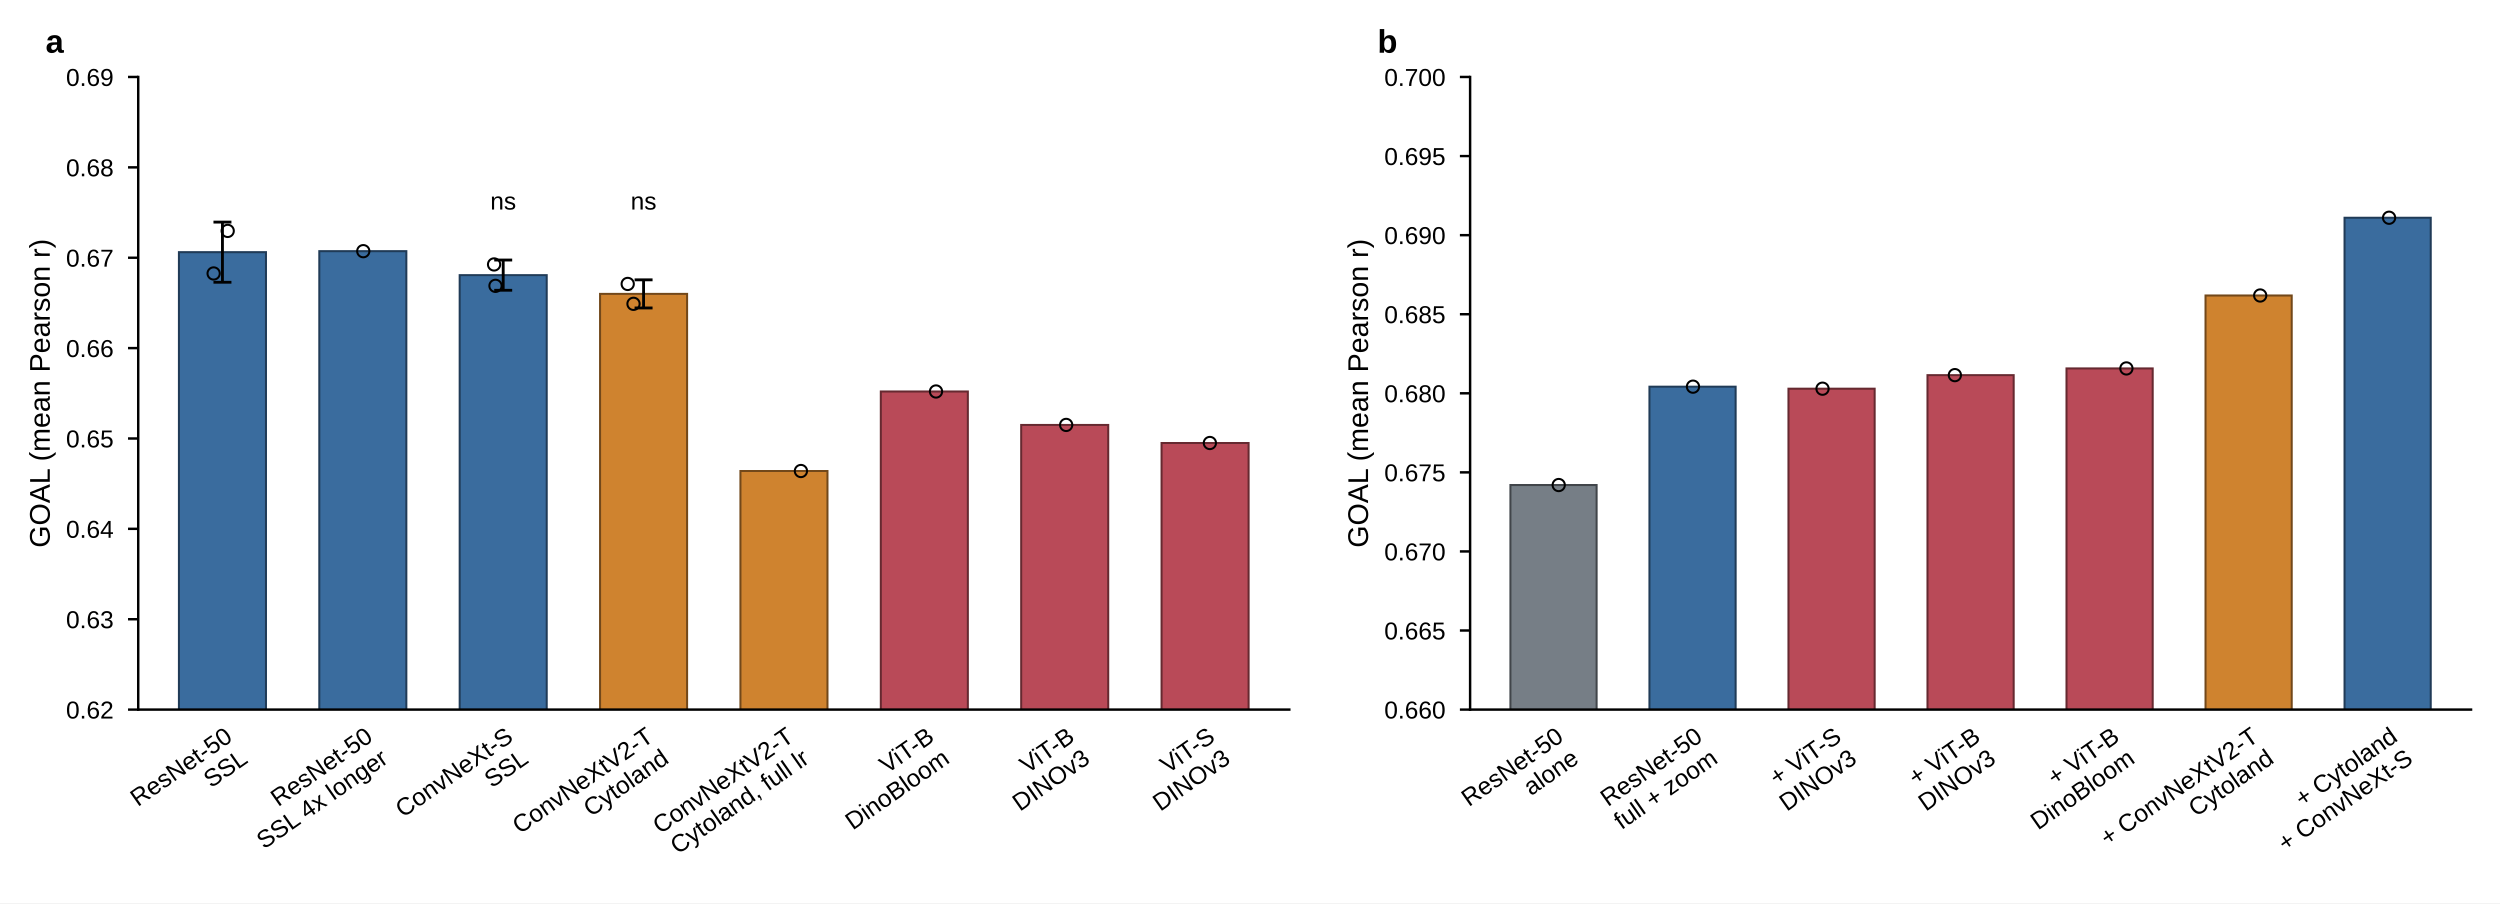
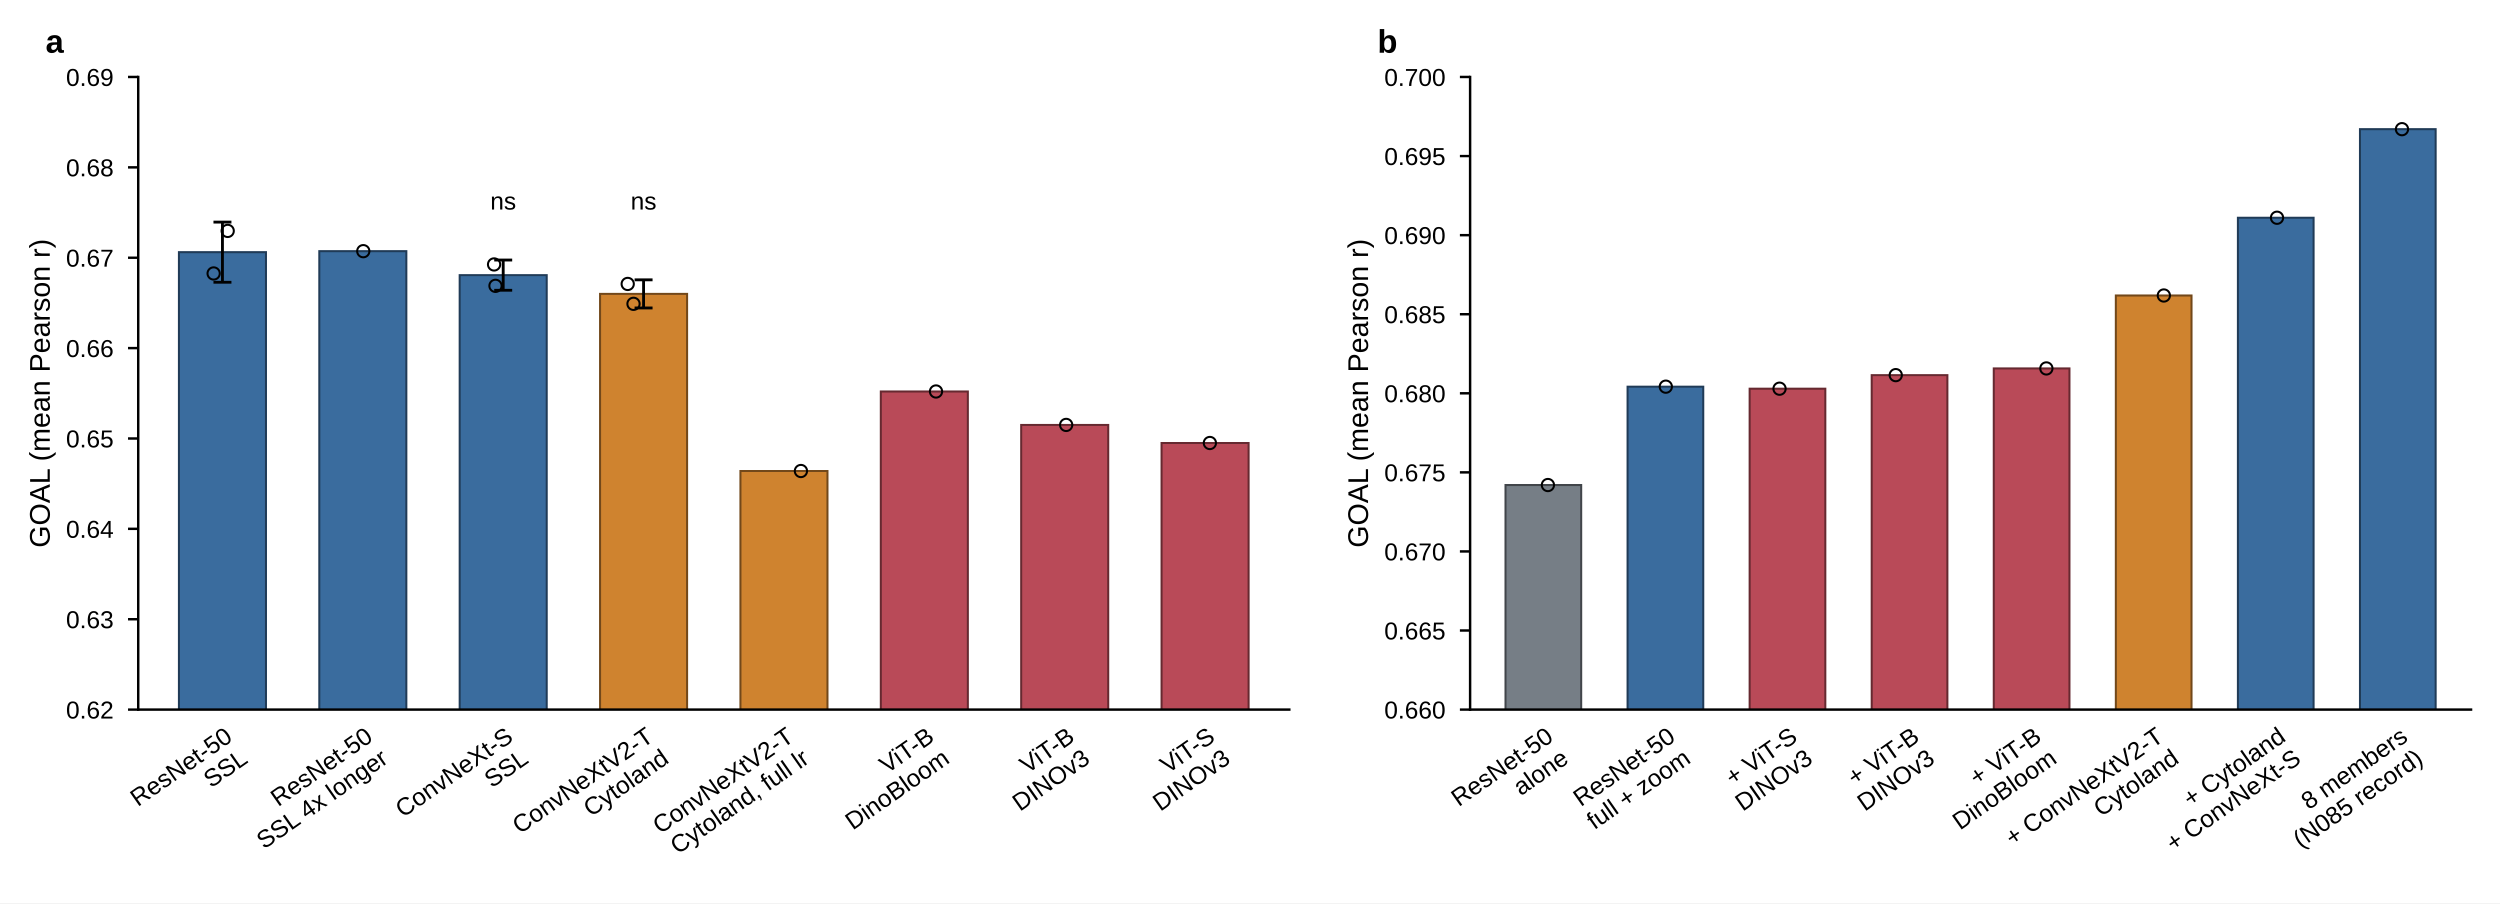
<svg xmlns="http://www.w3.org/2000/svg" xmlns:xlink="http://www.w3.org/1999/xlink" width="612pt" height="221.102pt" viewBox="0 0 612 221.102" version="1.1">
  <defs>
    <style type="text/css">*{stroke-linejoin: round; stroke-linecap: butt}</style>
  </defs>
  <g id="figure_1">
    <g id="patch_1">
      <path d="M 0 221.102  L 612 221.102  L 612 0  L 0 0  z " style="fill: #ffffff" />
    </g>
    <g id="axes_1">
      <g id="patch_2">
        <path d="M 33.837 173.709  L 315.622 173.709  L 315.622 18.846  L 33.837 18.846  z " style="fill: #ffffff" />
      </g>
      <g id="patch_3">
        <path d="M 43.802 1545.352  L 65.108 1545.352  L 65.108 61.735  L 43.802 61.735  z " clip-path="url(#p85050b8196)" style="fill: #3a6c9e; stroke: #203b57; stroke-width: 0.5; stroke-linejoin: miter" />
      </g>
      <g id="patch_4">
        <path d="M 78.166 1545.352  L 99.472 1545.352  L 99.472 61.488  L 78.166 61.488  z " clip-path="url(#p85050b8196)" style="fill: #3a6c9e; stroke: #203b57; stroke-width: 0.5; stroke-linejoin: miter" />
      </g>
      <g id="patch_5">
        <path d="M 112.53 1545.352  L 133.836 1545.352  L 133.836 67.354  L 112.53 67.354  z " clip-path="url(#p85050b8196)" style="fill: #3a6c9e; stroke: #203b57; stroke-width: 0.5; stroke-linejoin: miter" />
      </g>
      <g id="patch_6">
        <path d="M 146.895 1545.352  L 168.2 1545.352  L 168.2 71.942  L 146.895 71.942  z " clip-path="url(#p85050b8196)" style="fill: #cf832f; stroke: #72481a; stroke-width: 0.5; stroke-linejoin: miter" />
      </g>
      <g id="patch_7">
        <path d="M 181.259 1545.352  L 202.564 1545.352  L 202.564 115.304  L 181.259 115.304  z " clip-path="url(#p85050b8196)" style="fill: #cf832f; stroke: #72481a; stroke-width: 0.5; stroke-linejoin: miter" />
      </g>
      <g id="patch_8">
        <path d="M 215.623 1545.352  L 236.929 1545.352  L 236.929 95.835  L 215.623 95.835  z " clip-path="url(#p85050b8196)" style="fill: #b94a58; stroke: #662930; stroke-width: 0.5; stroke-linejoin: miter" />
      </g>
      <g id="patch_9">
        <path d="M 249.987 1545.352  L 271.293 1545.352  L 271.293 104.021  L 249.987 104.021  z " clip-path="url(#p85050b8196)" style="fill: #b94a58; stroke: #662930; stroke-width: 0.5; stroke-linejoin: miter" />
      </g>
      <g id="patch_10">
        <path d="M 284.351 1545.352  L 305.657 1545.352  L 305.657 108.446  L 284.351 108.446  z " clip-path="url(#p85050b8196)" style="fill: #b94a58; stroke: #662930; stroke-width: 0.5; stroke-linejoin: miter" />
      </g>
      <g id="matplotlib.axis_1">
        <g id="xtick_1">
          <g id="line2d_1" />
          <g id="text_1">
            <text style="font-size: 6px; font-family: 'Arial', 'DejaVu Sans', sans-serif" transform="translate(33.72753 197.6044) rotate(-35)">ResNet-50</text>
            <text style="font-size: 6px; font-family: 'Arial', 'DejaVu Sans', sans-serif" transform="translate(51.67417 193.0101) rotate(-35)">SSL</text>
          </g>
        </g>
        <g id="xtick_2">
          <g id="line2d_2" />
          <g id="text_2">
            <text style="font-size: 6px; font-family: 'Arial', 'DejaVu Sans', sans-serif" transform="translate(68.09166 197.6044) rotate(-35)">ResNet-50</text>
            <text style="font-size: 6px; font-family: 'Arial', 'DejaVu Sans', sans-serif" transform="translate(64.63769 207.9949) rotate(-35)">SSL 4x longer</text>
          </g>
        </g>
        <g id="xtick_3">
          <g id="line2d_3" />
          <g id="text_3">
            <text style="font-size: 6px; font-family: 'Arial', 'DejaVu Sans', sans-serif" transform="translate(98.63213 200.2818) rotate(-35)">ConvNeXt-S</text>
            <text style="font-size: 6px; font-family: 'Arial', 'DejaVu Sans', sans-serif" transform="translate(120.4024 193.0101) rotate(-35)">SSL</text>
          </g>
        </g>
        <g id="xtick_4">
          <g id="line2d_4" />
          <g id="text_4">
            <text style="font-size: 6px; font-family: 'Arial', 'DejaVu Sans', sans-serif" transform="translate(127.2612 204.2975) rotate(-35)">ConvNeXtV2-T</text>
            <text style="font-size: 6px; font-family: 'Arial', 'DejaVu Sans', sans-serif" transform="translate(144.6595 200.0871) rotate(-35)">Cytoland</text>
          </g>
        </g>
        <g id="xtick_5">
          <g id="line2d_5" />
          <g id="text_5">
            <text style="font-size: 6px; font-family: 'Arial', 'DejaVu Sans', sans-serif" transform="translate(161.6253 204.2975) rotate(-35)">ConvNeXtV2-T</text>
            <text style="font-size: 6px; font-family: 'Arial', 'DejaVu Sans', sans-serif" transform="translate(165.9162 209.265) rotate(-35)">Cytoland, full lr</text>
          </g>
        </g>
        <g id="xtick_6">
          <g id="line2d_6" />
          <g id="text_6">
            <text style="font-size: 6px; font-family: 'Arial', 'DejaVu Sans', sans-serif" transform="translate(217.112 189.5073) rotate(-35)">ViT-B</text>
            <text style="font-size: 6px; font-family: 'Arial', 'DejaVu Sans', sans-serif" transform="translate(208.7462 203.3371) rotate(-35)">DinoBloom</text>
          </g>
        </g>
        <g id="xtick_7">
          <g id="line2d_7" />
          <g id="text_7">
            <text style="font-size: 6px; font-family: 'Arial', 'DejaVu Sans', sans-serif" transform="translate(251.4761 189.5073) rotate(-35)">ViT-B</text>
            <text style="font-size: 6px; font-family: 'Arial', 'DejaVu Sans', sans-serif" transform="translate(249.6729 198.7461) rotate(-35)">DINOv3</text>
          </g>
        </g>
        <g id="xtick_8">
          <g id="line2d_8" />
          <g id="text_8">
            <text style="font-size: 6px; font-family: 'Arial', 'DejaVu Sans', sans-serif" transform="translate(285.8403 189.5073) rotate(-35)">ViT-S</text>
            <text style="font-size: 6px; font-family: 'Arial', 'DejaVu Sans', sans-serif" transform="translate(284.0371 198.7461) rotate(-35)">DINOv3</text>
          </g>
        </g>
      </g>
      <g id="matplotlib.axis_2">
        <g id="ytick_1">
          <g id="line2d_9">
            <defs>
              <path id="m8846a305c6" d="M 0 0  L -2.5 0  " style="stroke: #000000; stroke-width: 0.6" />
            </defs>
            <g>
              <use xlink:href="#m8846a305c6" x="33.837" y="173.709" style="stroke: #000000; stroke-width: 0.6" />
            </g>
          </g>
          <g id="text_9">
            <text style="font-size: 6px; font-family: 'Arial', 'DejaVu Sans', sans-serif; text-anchor: end" x="27.837" y="175.893" transform="rotate(-0 27.83661 175.8934)">0.62</text>
          </g>
        </g>
        <g id="ytick_2">
          <g id="line2d_10">
            <g>
              <use xlink:href="#m8846a305c6" x="33.837" y="151.586" style="stroke: #000000; stroke-width: 0.6" />
            </g>
          </g>
          <g id="text_10">
            <text style="font-size: 6px; font-family: 'Arial', 'DejaVu Sans', sans-serif; text-anchor: end" x="27.837" y="153.77" transform="rotate(-0 27.83661 153.7701)">0.63</text>
          </g>
        </g>
        <g id="ytick_3">
          <g id="line2d_11">
            <g>
              <use xlink:href="#m8846a305c6" x="33.837" y="129.463" style="stroke: #000000; stroke-width: 0.6" />
            </g>
          </g>
          <g id="text_11">
            <text style="font-size: 6px; font-family: 'Arial', 'DejaVu Sans', sans-serif; text-anchor: end" x="27.837" y="131.647" transform="rotate(-0 27.83661 131.6468)">0.64</text>
          </g>
        </g>
        <g id="ytick_4">
          <g id="line2d_12">
            <g>
              <use xlink:href="#m8846a305c6" x="33.837" y="107.339" style="stroke: #000000; stroke-width: 0.6" />
            </g>
          </g>
          <g id="text_12">
            <text style="font-size: 6px; font-family: 'Arial', 'DejaVu Sans', sans-serif; text-anchor: end" x="27.837" y="109.524" transform="rotate(-0 27.83661 109.5236)">0.65</text>
          </g>
        </g>
        <g id="ytick_5">
          <g id="line2d_13">
            <g>
              <use xlink:href="#m8846a305c6" x="33.837" y="85.216" style="stroke: #000000; stroke-width: 0.6" />
            </g>
          </g>
          <g id="text_13">
            <text style="font-size: 6px; font-family: 'Arial', 'DejaVu Sans', sans-serif; text-anchor: end" x="27.837" y="87.4" transform="rotate(-0 27.83661 87.4003)">0.66</text>
          </g>
        </g>
        <g id="ytick_6">
          <g id="line2d_14">
            <g>
              <use xlink:href="#m8846a305c6" x="33.837" y="63.093" style="stroke: #000000; stroke-width: 0.6" />
            </g>
          </g>
          <g id="text_14">
            <text style="font-size: 6px; font-family: 'Arial', 'DejaVu Sans', sans-serif; text-anchor: end" x="27.837" y="65.277" transform="rotate(-0 27.83661 65.27702)">0.67</text>
          </g>
        </g>
        <g id="ytick_7">
          <g id="line2d_15">
            <g>
              <use xlink:href="#m8846a305c6" x="33.837" y="40.97" style="stroke: #000000; stroke-width: 0.6" />
            </g>
          </g>
          <g id="text_15">
            <text style="font-size: 6px; font-family: 'Arial', 'DejaVu Sans', sans-serif; text-anchor: end" x="27.837" y="43.154" transform="rotate(-0 27.83661 43.15375)">0.68</text>
          </g>
        </g>
        <g id="ytick_8">
          <g id="line2d_16">
            <g>
              <use xlink:href="#m8846a305c6" x="33.837" y="18.846" style="stroke: #000000; stroke-width: 0.6" />
            </g>
          </g>
          <g id="text_16">
            <text style="font-size: 6px; font-family: 'Arial', 'DejaVu Sans', sans-serif; text-anchor: end" x="27.837" y="21.03" transform="rotate(-0 27.83661 21.03048)">0.69</text>
          </g>
        </g>
        <g id="text_17">
          <text style="font-size: 7px; font-family: 'Arial', 'DejaVu Sans', sans-serif; text-anchor: middle" x="12.187" y="96.278" transform="rotate(-90 12.18677 96.27785)">GOAL (mean Pearson r)</text>
        </g>
      </g>
      <g id="patch_11">
        <path d="M 33.837 173.709  L 33.837 18.846  " style="fill: none; stroke: #000000; stroke-width: 0.6; stroke-linejoin: miter; stroke-linecap: square" />
      </g>
      <g id="patch_12">
        <path d="M 33.837 173.709  L 315.622 173.709  " style="fill: none; stroke: #000000; stroke-width: 0.6; stroke-linejoin: miter; stroke-linecap: square" />
      </g>
      <g id="LineCollection_1">
        <path d="M 54.455 69.1  L 54.455 54.37  " clip-path="url(#p85050b8196)" style="fill: none; stroke: #000000; stroke-width: 0.7" />
      </g>
      <g id="line2d_17">
        <defs>
          <path id="m4a76fa1760" d="M 2.2 0  L -2.2 -0  " style="stroke: #000000; stroke-width: 0.7" />
        </defs>
        <g clip-path="url(#p85050b8196)">
          <use xlink:href="#m4a76fa1760" x="54.455" y="69.1" style="fill: #3a6c9e; stroke: #000000; stroke-width: 0.7" />
        </g>
      </g>
      <g id="line2d_18">
        <g clip-path="url(#p85050b8196)">
          <use xlink:href="#m4a76fa1760" x="54.455" y="54.37" style="fill: #3a6c9e; stroke: #000000; stroke-width: 0.7" />
        </g>
      </g>
      <g id="LineCollection_2">
        <path d="M 123.183 71.058  L 123.183 63.65  " clip-path="url(#p85050b8196)" style="fill: none; stroke: #000000; stroke-width: 0.7" />
      </g>
      <g id="line2d_19">
        <g clip-path="url(#p85050b8196)">
          <use xlink:href="#m4a76fa1760" x="123.183" y="71.058" style="fill: #3a6c9e; stroke: #000000; stroke-width: 0.7" />
        </g>
      </g>
      <g id="line2d_20">
        <g clip-path="url(#p85050b8196)">
          <use xlink:href="#m4a76fa1760" x="123.183" y="63.65" style="fill: #3a6c9e; stroke: #000000; stroke-width: 0.7" />
        </g>
      </g>
      <g id="LineCollection_3">
        <path d="M 157.547 75.384  L 157.547 68.501  " clip-path="url(#p85050b8196)" style="fill: none; stroke: #000000; stroke-width: 0.7" />
      </g>
      <g id="line2d_21">
        <g clip-path="url(#p85050b8196)">
          <use xlink:href="#m4a76fa1760" x="157.547" y="75.384" style="fill: #3a6c9e; stroke: #000000; stroke-width: 0.7" />
        </g>
      </g>
      <g id="line2d_22">
        <g clip-path="url(#p85050b8196)">
          <use xlink:href="#m4a76fa1760" x="157.547" y="68.501" style="fill: #3a6c9e; stroke: #000000; stroke-width: 0.7" />
        </g>
      </g>
      <g id="sig">
        <text style="font-size: 6px; font-family: 'Arial', 'DejaVu Sans', sans-serif; text-anchor: middle" x="123.183" y="51.3" transform="rotate(-0 123.1833 51.29967)">ns</text>
      </g>
      <g id="sig">
        <text style="font-size: 6px; font-family: 'Arial', 'DejaVu Sans', sans-serif; text-anchor: middle" x="157.547" y="51.3" transform="rotate(-0 157.5475 51.29967)">ns</text>
      </g>
      <g id="panel-label">
        <text style="font-weight: 700; font-size: 8px; font-family: 'Arial', 'DejaVu Sans', sans-serif; text-anchor: start" x="11.159" y="12.911" transform="rotate(-0 11.15945 12.91083)">a</text>
      </g>
      <g id="PathCollection_1">
        <defs>
          <path id="C0_0_9cf7e523ba" d="M 0 1.5  C 0.398 1.5 0.779 1.342 1.061 1.061  C 1.342 0.779 1.5 0.398 1.5 -0  C 1.5 -0.398 1.342 -0.779 1.061 -1.061  C 0.779 -1.342 0.398 -1.5 0 -1.5  C -0.398 -1.5 -0.779 -1.342 -1.061 -1.061  C -1.342 -0.779 -1.5 -0.398 -1.5 0  C -1.5 0.398 -1.342 0.779 -1.061 1.061  C -0.779 1.342 -0.398 1.5 0 1.5  z " />
        </defs>
        <g clip-path="url(#p85050b8196)">
          <use xlink:href="#C0_0_9cf7e523ba" x="55.739" y="56.527" style="fill: none; stroke: #000000; stroke-width: 0.5" />
        </g>
        <g clip-path="url(#p85050b8196)">
          <use xlink:href="#C0_0_9cf7e523ba" x="52.297" y="66.943" style="fill: none; stroke: #000000; stroke-width: 0.5" />
        </g>
      </g>
      <g id="PathCollection_2">
        <path d="M 88.93 62.988  C 89.328 62.988 89.709 62.829 89.991 62.548  C 90.272 62.267 90.43 61.885 90.43 61.488  C 90.43 61.09 90.272 60.708 89.991 60.427  C 89.709 60.146 89.328 59.988 88.93 59.988  C 88.532 59.988 88.151 60.146 87.869 60.427  C 87.588 60.708 87.43 61.09 87.43 61.488  C 87.43 61.885 87.588 62.267 87.869 62.548  C 88.151 62.829 88.532 62.988 88.93 62.988  L 88.93 62.988  z " clip-path="url(#p85050b8196)" style="fill: none; stroke: #000000; stroke-width: 0.5" />
      </g>
      <g id="PathCollection_3">
        <defs>
          <path id="C1_0_9cf7e523ba" d="M 0 1.5  C 0.398 1.5 0.779 1.342 1.061 1.061  C 1.342 0.779 1.5 0.398 1.5 -0  C 1.5 -0.398 1.342 -0.779 1.061 -1.061  C 0.779 -1.342 0.398 -1.5 0 -1.5  C -0.398 -1.5 -0.779 -1.342 -1.061 -1.061  C -1.342 -0.779 -1.5 -0.398 -1.5 0  C -1.5 0.398 -1.342 0.779 -1.061 1.061  C -0.779 1.342 -0.398 1.5 0 1.5  z " />
        </defs>
        <g clip-path="url(#p85050b8196)">
          <use xlink:href="#C1_0_9cf7e523ba" x="120.949" y="64.735" style="fill: none; stroke: #000000; stroke-width: 0.5" />
        </g>
        <g clip-path="url(#p85050b8196)">
          <use xlink:href="#C1_0_9cf7e523ba" x="121.294" y="69.973" style="fill: none; stroke: #000000; stroke-width: 0.5" />
        </g>
      </g>
      <g id="PathCollection_4">
        <defs>
          <path id="C2_0_9cf7e523ba" d="M 0 1.5  C 0.398 1.5 0.779 1.342 1.061 1.061  C 1.342 0.779 1.5 0.398 1.5 -0  C 1.5 -0.398 1.342 -0.779 1.061 -1.061  C 0.779 -1.342 0.398 -1.5 0 -1.5  C -0.398 -1.5 -0.779 -1.342 -1.061 -1.061  C -1.342 -0.779 -1.5 -0.398 -1.5 0  C -1.5 0.398 -1.342 0.779 -1.061 1.061  C -0.779 1.342 -0.398 1.5 0 1.5  z " />
        </defs>
        <g clip-path="url(#p85050b8196)">
          <use xlink:href="#C2_0_9cf7e523ba" x="153.663" y="69.509" style="fill: none; stroke: #000000; stroke-width: 0.5" />
        </g>
        <g clip-path="url(#p85050b8196)">
          <use xlink:href="#C2_0_9cf7e523ba" x="155.08" y="74.376" style="fill: none; stroke: #000000; stroke-width: 0.5" />
        </g>
      </g>
      <g id="PathCollection_5">
        <path d="M 196.065 116.804  C 196.463 116.804 196.844 116.646 197.126 116.365  C 197.407 116.083 197.565 115.702 197.565 115.304  C 197.565 114.906 197.407 114.525 197.126 114.243  C 196.844 113.962 196.463 113.804 196.065 113.804  C 195.667 113.804 195.286 113.962 195.004 114.243  C 194.723 114.525 194.565 114.906 194.565 115.304  C 194.565 115.702 194.723 116.083 195.004 116.365  C 195.286 116.646 195.667 116.804 196.065 116.804  L 196.065 116.804  z " clip-path="url(#p85050b8196)" style="fill: none; stroke: #000000; stroke-width: 0.5" />
      </g>
      <g id="PathCollection_6">
        <path d="M 229.135 97.335  C 229.533 97.335 229.914 97.177 230.196 96.896  C 230.477 96.615 230.635 96.233 230.635 95.835  C 230.635 95.438 230.477 95.056 230.196 94.775  C 229.914 94.493 229.533 94.335 229.135 94.335  C 228.737 94.335 228.356 94.493 228.074 94.775  C 227.793 95.056 227.635 95.438 227.635 95.835  C 227.635 96.233 227.793 96.615 228.074 96.896  C 228.356 97.177 228.737 97.335 229.135 97.335  L 229.135 97.335  z " clip-path="url(#p85050b8196)" style="fill: none; stroke: #000000; stroke-width: 0.5" />
      </g>
      <g id="PathCollection_7">
        <path d="M 260.998 105.521  C 261.395 105.521 261.777 105.363 262.058 105.082  C 262.34 104.8 262.498 104.419 262.498 104.021  C 262.498 103.623 262.34 103.242 262.058 102.96  C 261.777 102.679 261.395 102.521 260.998 102.521  C 260.6 102.521 260.218 102.679 259.937 102.96  C 259.656 103.242 259.498 103.623 259.498 104.021  C 259.498 104.419 259.656 104.8 259.937 105.082  C 260.218 105.363 260.6 105.521 260.998 105.521  L 260.998 105.521  z " clip-path="url(#p85050b8196)" style="fill: none; stroke: #000000; stroke-width: 0.5" />
      </g>
      <g id="PathCollection_8">
        <path d="M 296.177 109.946  C 296.574 109.946 296.956 109.788 297.237 109.506  C 297.519 109.225 297.677 108.843 297.677 108.446  C 297.677 108.048 297.519 107.666 297.237 107.385  C 296.956 107.104 296.574 106.946 296.177 106.946  C 295.779 106.946 295.397 107.104 295.116 107.385  C 294.835 107.666 294.677 108.048 294.677 108.446  C 294.677 108.843 294.835 109.225 295.116 109.506  C 295.397 109.788 295.779 109.946 296.177 109.946  L 296.177 109.946  z " clip-path="url(#p85050b8196)" style="fill: none; stroke: #000000; stroke-width: 0.5" />
      </g>
    </g>
    <g id="axes_2">
      <g id="patch_13">
        <path d="M 359.882 173.709  L 604.913 173.709  L 604.913 18.846  L 359.882 18.846  z " style="fill: #ffffff" />
      </g>
      <g id="patch_14">
-         <path d="M 369.752 2728.947  L 390.851 2728.947  L 390.851 118.736  L 369.752 118.736  z " clip-path="url(#pf815f930f2)" style="fill: #767e86; stroke: #41454a; stroke-width: 0.5; stroke-linejoin: miter" />
+         <path d="M 368.548 2728.947  L 387.075 2728.947  L 387.075 118.736  L 368.548 118.736  z " clip-path="url(#pf815f930f2)" style="fill: #767e86; stroke: #41454a; stroke-width: 0.5; stroke-linejoin: miter" />
      </g>
      <g id="patch_15">
-         <path d="M 403.784 2728.947  L 424.884 2728.947  L 424.884 94.656  L 403.784 94.656  z " clip-path="url(#pf815f930f2)" style="fill: #3a6c9e; stroke: #203b57; stroke-width: 0.5; stroke-linejoin: miter" />
+         <path d="M 398.43 2728.947  L 416.957 2728.947  L 416.957 94.656  L 398.43 94.656  z " clip-path="url(#pf815f930f2)" style="fill: #3a6c9e; stroke: #203b57; stroke-width: 0.5; stroke-linejoin: miter" />
      </g>
      <g id="patch_16">
-         <path d="M 437.816 2728.947  L 458.916 2728.947  L 458.916 95.152  L 437.816 95.152  z " clip-path="url(#pf815f930f2)" style="fill: #b94a58; stroke: #662930; stroke-width: 0.5; stroke-linejoin: miter" />
+         <path d="M 428.312 2728.947  L 446.838 2728.947  L 446.838 95.152  L 428.312 95.152  z " clip-path="url(#pf815f930f2)" style="fill: #b94a58; stroke: #662930; stroke-width: 0.5; stroke-linejoin: miter" />
      </g>
      <g id="patch_17">
-         <path d="M 471.848 2728.947  L 492.948 2728.947  L 492.948 91.832  L 471.848 91.832  z " clip-path="url(#pf815f930f2)" style="fill: #b94a58; stroke: #662930; stroke-width: 0.5; stroke-linejoin: miter" />
+         <path d="M 458.194 2728.947  L 476.72 2728.947  L 476.72 91.832  L 458.194 91.832  z " clip-path="url(#pf815f930f2)" style="fill: #b94a58; stroke: #662930; stroke-width: 0.5; stroke-linejoin: miter" />
      </g>
      <g id="patch_18">
-         <path d="M 505.88 2728.947  L 526.98 2728.947  L 526.98 90.194  L 505.88 90.194  z " clip-path="url(#pf815f930f2)" style="fill: #b94a58; stroke: #662930; stroke-width: 0.5; stroke-linejoin: miter" />
+         <path d="M 488.075 2728.947  L 506.602 2728.947  L 506.602 90.194  L 488.075 90.194  z " clip-path="url(#pf815f930f2)" style="fill: #b94a58; stroke: #662930; stroke-width: 0.5; stroke-linejoin: miter" />
      </g>
      <g id="patch_19">
-         <path d="M 539.912 2728.947  L 561.012 2728.947  L 561.012 72.337  L 539.912 72.337  z " clip-path="url(#pf815f930f2)" style="fill: #cf832f; stroke: #72481a; stroke-width: 0.5; stroke-linejoin: miter" />
+         <path d="M 517.957 2728.947  L 536.484 2728.947  L 536.484 72.337  L 517.957 72.337  z " clip-path="url(#pf815f930f2)" style="fill: #cf832f; stroke: #72481a; stroke-width: 0.5; stroke-linejoin: miter" />
      </g>
      <g id="patch_20">
-         <path d="M 573.944 2728.947  L 595.044 2728.947  L 595.044 53.303  L 573.944 53.303  z " clip-path="url(#pf815f930f2)" style="fill: #3a6c9e; stroke: #203b57; stroke-width: 0.5; stroke-linejoin: miter" />
+         <path d="M 547.839 2728.947  L 566.366 2728.947  L 566.366 53.303  L 547.839 53.303  z " clip-path="url(#pf815f930f2)" style="fill: #3a6c9e; stroke: #203b57; stroke-width: 0.5; stroke-linejoin: miter" />
+       </g>
+       <g id="patch_21">
+         <path d="M 577.721 2728.947  L 596.248 2728.947  L 596.248 31.623  L 577.721 31.623  z " clip-path="url(#pf815f930f2)" style="fill: #3a6c9e; stroke: #203b57; stroke-width: 0.5; stroke-linejoin: miter" />
      </g>
      <g id="matplotlib.axis_3">
        <g id="xtick_9">
          <g id="line2d_23" />
          <g id="text_18">
-             <text style="font-size: 6px; font-family: 'Arial', 'DejaVu Sans', sans-serif" transform="translate(359.5739 197.6044) rotate(-35)">ResNet-50</text>
-             <text style="font-size: 6px; font-family: 'Arial', 'DejaVu Sans', sans-serif" transform="translate(374.7859 194.9249) rotate(-35)">alone</text>
+             <text style="font-size: 6px; font-family: 'Arial', 'DejaVu Sans', sans-serif" transform="translate(357.0838 197.6044) rotate(-35)">ResNet-50</text>
+             <text style="font-size: 6px; font-family: 'Arial', 'DejaVu Sans', sans-serif" transform="translate(372.2957 194.9249) rotate(-35)">alone</text>
          </g>
        </g>
        <g id="xtick_10">
          <g id="line2d_24" />
          <g id="text_19">
-             <text style="font-size: 6px; font-family: 'Arial', 'DejaVu Sans', sans-serif" transform="translate(393.606 197.6044) rotate(-35)">ResNet-50</text>
-             <text style="font-size: 6px; font-family: 'Arial', 'DejaVu Sans', sans-serif" transform="translate(396.9408 203.2414) rotate(-35)">full + zoom</text>
+             <text style="font-size: 6px; font-family: 'Arial', 'DejaVu Sans', sans-serif" transform="translate(386.9656 197.6044) rotate(-35)">ResNet-50</text>
+             <text style="font-size: 6px; font-family: 'Arial', 'DejaVu Sans', sans-serif" transform="translate(390.3004 203.2414) rotate(-35)">full + zoom</text>
          </g>
        </g>
        <g id="xtick_11">
          <g id="line2d_25" />
          <g id="text_20">
-             <text style="font-size: 6px; font-family: 'Arial', 'DejaVu Sans', sans-serif" transform="translate(434.966 192.4734) rotate(-35)">+ ViT-S</text>
-             <text style="font-size: 6px; font-family: 'Arial', 'DejaVu Sans', sans-serif" transform="translate(437.3988 198.7461) rotate(-35)">DINOv3</text>
+             <text style="font-size: 6px; font-family: 'Arial', 'DejaVu Sans', sans-serif" transform="translate(424.1753 192.4734) rotate(-35)">+ ViT-S</text>
+             <text style="font-size: 6px; font-family: 'Arial', 'DejaVu Sans', sans-serif" transform="translate(426.6081 198.7461) rotate(-35)">DINOv3</text>
          </g>
        </g>
        <g id="xtick_12">
          <g id="line2d_26" />
          <g id="text_21">
-             <text style="font-size: 6px; font-family: 'Arial', 'DejaVu Sans', sans-serif" transform="translate(468.9981 192.4734) rotate(-35)">+ ViT-B</text>
-             <text style="font-size: 6px; font-family: 'Arial', 'DejaVu Sans', sans-serif" transform="translate(471.4309 198.7461) rotate(-35)">DINOv3</text>
+             <text style="font-size: 6px; font-family: 'Arial', 'DejaVu Sans', sans-serif" transform="translate(454.0572 192.4734) rotate(-35)">+ ViT-B</text>
+             <text style="font-size: 6px; font-family: 'Arial', 'DejaVu Sans', sans-serif" transform="translate(456.49 198.7461) rotate(-35)">DINOv3</text>
          </g>
        </g>
        <g id="xtick_13">
          <g id="line2d_27" />
          <g id="text_22">
-             <text style="font-size: 6px; font-family: 'Arial', 'DejaVu Sans', sans-serif" transform="translate(503.0302 192.4734) rotate(-35)">+ ViT-B</text>
-             <text style="font-size: 6px; font-family: 'Arial', 'DejaVu Sans', sans-serif" transform="translate(498.9004 203.3371) rotate(-35)">DinoBloom</text>
+             <text style="font-size: 6px; font-family: 'Arial', 'DejaVu Sans', sans-serif" transform="translate(483.939 192.4734) rotate(-35)">+ ViT-B</text>
+             <text style="font-size: 6px; font-family: 'Arial', 'DejaVu Sans', sans-serif" transform="translate(479.8092 203.3371) rotate(-35)">DinoBloom</text>
          </g>
        </g>
        <g id="xtick_14">
          <g id="line2d_28" />
          <g id="text_23">
-             <text style="font-size: 6px; font-family: 'Arial', 'DejaVu Sans', sans-serif" transform="translate(515.9397 207.2636) rotate(-35)">+ ConvNeXtV2-T</text>
-             <text style="font-size: 6px; font-family: 'Arial', 'DejaVu Sans', sans-serif" transform="translate(537.574 200.0871) rotate(-35)">Cytoland</text>
+             <text style="font-size: 6px; font-family: 'Arial', 'DejaVu Sans', sans-serif" transform="translate(492.6982 207.2636) rotate(-35)">+ ConvNeXtV2-T</text>
+             <text style="font-size: 6px; font-family: 'Arial', 'DejaVu Sans', sans-serif" transform="translate(514.3326 200.0871) rotate(-35)">Cytoland</text>
          </g>
        </g>
        <g id="xtick_15">
          <g id="line2d_29" />
          <g id="text_24">
-             <text style="font-size: 6px; font-family: 'Arial', 'DejaVu Sans', sans-serif" transform="translate(563.6245 197.7039) rotate(-35)">+ Cytoland</text>
-             <text style="font-size: 6px; font-family: 'Arial', 'DejaVu Sans', sans-serif" transform="translate(559.4526 208.5973) rotate(-35)">+ ConvNeXt-S</text>
+             <text style="font-size: 6px; font-family: 'Arial', 'DejaVu Sans', sans-serif" transform="translate(536.2328 197.7039) rotate(-35)">+ Cytoland</text>
+             <text style="font-size: 6px; font-family: 'Arial', 'DejaVu Sans', sans-serif" transform="translate(532.0609 208.5973) rotate(-35)">+ ConvNeXt-S</text>
+           </g>
+         </g>
+         <g id="xtick_16">
+           <g id="line2d_30" />
+           <g id="text_25">
+             <text style="font-size: 6px; font-family: 'Arial', 'DejaVu Sans', sans-serif" transform="translate(565.1678 198.3669) rotate(-35)">8 members</text>
+             <text style="font-size: 6px; font-family: 'Arial', 'DejaVu Sans', sans-serif" transform="translate(563.176 207.7336) rotate(-35)">(N085 record)</text>
          </g>
        </g>
      </g>
      <g id="matplotlib.axis_4">
        <g id="ytick_9">
-           <g id="line2d_30">
+           <g id="line2d_31">
            <g>
              <use xlink:href="#m8846a305c6" x="359.882" y="173.709" style="stroke: #000000; stroke-width: 0.6" />
            </g>
          </g>
-           <g id="text_25">
+           <g id="text_26">
            <text style="font-size: 6px; font-family: 'Arial', 'DejaVu Sans', sans-serif; text-anchor: end" x="353.882" y="175.893" transform="rotate(-0 353.8822 175.8934)">0.660</text>
          </g>
        </g>
        <g id="ytick_10">
-           <g id="line2d_31">
+           <g id="line2d_32">
            <g>
              <use xlink:href="#m8846a305c6" x="359.882" y="154.351" style="stroke: #000000; stroke-width: 0.6" />
            </g>
          </g>
-           <g id="text_26">
+           <g id="text_27">
            <text style="font-size: 6px; font-family: 'Arial', 'DejaVu Sans', sans-serif; text-anchor: end" x="353.882" y="156.536" transform="rotate(-0 353.8822 156.5355)">0.665</text>
          </g>
        </g>
        <g id="ytick_11">
-           <g id="line2d_32">
+           <g id="line2d_33">
            <g>
              <use xlink:href="#m8846a305c6" x="359.882" y="134.994" style="stroke: #000000; stroke-width: 0.6" />
            </g>
          </g>
-           <g id="text_27">
+           <g id="text_28">
            <text style="font-size: 6px; font-family: 'Arial', 'DejaVu Sans', sans-serif; text-anchor: end" x="353.882" y="137.178" transform="rotate(-0 353.8822 137.1777)">0.670</text>
          </g>
        </g>
        <g id="ytick_12">
-           <g id="line2d_33">
+           <g id="line2d_34">
            <g>
              <use xlink:href="#m8846a305c6" x="359.882" y="115.636" style="stroke: #000000; stroke-width: 0.6" />
            </g>
          </g>
-           <g id="text_28">
+           <g id="text_29">
            <text style="font-size: 6px; font-family: 'Arial', 'DejaVu Sans', sans-serif; text-anchor: end" x="353.882" y="117.82" transform="rotate(-0 353.8822 117.8198)">0.675</text>
          </g>
        </g>
        <g id="ytick_13">
-           <g id="line2d_34">
+           <g id="line2d_35">
            <g>
              <use xlink:href="#m8846a305c6" x="359.882" y="96.278" style="stroke: #000000; stroke-width: 0.6" />
            </g>
          </g>
-           <g id="text_29">
+           <g id="text_30">
            <text style="font-size: 6px; font-family: 'Arial', 'DejaVu Sans', sans-serif; text-anchor: end" x="353.882" y="98.462" transform="rotate(-0 353.8822 98.46194)">0.680</text>
          </g>
        </g>
        <g id="ytick_14">
-           <g id="line2d_35">
+           <g id="line2d_36">
            <g>
              <use xlink:href="#m8846a305c6" x="359.882" y="76.92" style="stroke: #000000; stroke-width: 0.6" />
            </g>
          </g>
-           <g id="text_30">
+           <g id="text_31">
            <text style="font-size: 6px; font-family: 'Arial', 'DejaVu Sans', sans-serif; text-anchor: end" x="353.882" y="79.104" transform="rotate(-0 353.8822 79.10407)">0.685</text>
          </g>
        </g>
        <g id="ytick_15">
-           <g id="line2d_36">
+           <g id="line2d_37">
            <g>
              <use xlink:href="#m8846a305c6" x="359.882" y="57.562" style="stroke: #000000; stroke-width: 0.6" />
            </g>
          </g>
-           <g id="text_31">
+           <g id="text_32">
            <text style="font-size: 6px; font-family: 'Arial', 'DejaVu Sans', sans-serif; text-anchor: end" x="353.882" y="59.746" transform="rotate(-0 353.8822 59.74621)">0.690</text>
          </g>
        </g>
        <g id="ytick_16">
-           <g id="line2d_37">
+           <g id="line2d_38">
            <g>
              <use xlink:href="#m8846a305c6" x="359.882" y="38.204" style="stroke: #000000; stroke-width: 0.6" />
            </g>
          </g>
-           <g id="text_32">
+           <g id="text_33">
            <text style="font-size: 6px; font-family: 'Arial', 'DejaVu Sans', sans-serif; text-anchor: end" x="353.882" y="40.388" transform="rotate(-0 353.8822 40.38834)">0.695</text>
          </g>
        </g>
        <g id="ytick_17">
-           <g id="line2d_38">
+           <g id="line2d_39">
            <g>
              <use xlink:href="#m8846a305c6" x="359.882" y="18.846" style="stroke: #000000; stroke-width: 0.6" />
            </g>
          </g>
-           <g id="text_33">
+           <g id="text_34">
            <text style="font-size: 6px; font-family: 'Arial', 'DejaVu Sans', sans-serif; text-anchor: end" x="353.882" y="21.03" transform="rotate(-0 353.8822 21.03048)">0.700</text>
          </g>
        </g>
-         <g id="text_34">
+         <g id="text_35">
          <text style="font-size: 7px; font-family: 'Arial', 'DejaVu Sans', sans-serif; text-anchor: middle" x="334.896" y="96.278" transform="rotate(-90 334.8958 96.27785)">GOAL (mean Pearson r)</text>
        </g>
      </g>
-       <g id="patch_21">
+       <g id="patch_22">
        <path d="M 359.882 173.709  L 359.882 18.846  " style="fill: none; stroke: #000000; stroke-width: 0.6; stroke-linejoin: miter; stroke-linecap: square" />
      </g>
-       <g id="patch_22">
+       <g id="patch_23">
        <path d="M 359.882 173.709  L 604.913 173.709  " style="fill: none; stroke: #000000; stroke-width: 0.6; stroke-linejoin: miter; stroke-linecap: square" />
      </g>
      <g id="panel-label">
        <text style="font-weight: 700; font-size: 8px; font-family: 'Arial', 'DejaVu Sans', sans-serif; text-anchor: start" x="337.205" y="12.911" transform="rotate(-0 337.2051 12.91083)">b</text>
      </g>
      <g id="PathCollection_9">
-         <path d="M 381.573 120.236  C 381.971 120.236 382.352 120.078 382.634 119.796  C 382.915 119.515 383.073 119.133 383.073 118.736  C 383.073 118.338 382.915 117.956 382.634 117.675  C 382.352 117.394 381.971 117.236 381.573 117.236  C 381.175 117.236 380.794 117.394 380.512 117.675  C 380.231 117.956 380.073 118.338 380.073 118.736  C 380.073 119.133 380.231 119.515 380.512 119.796  C 380.794 120.078 381.175 120.236 381.573 120.236  L 381.573 120.236  z " clip-path="url(#pf815f930f2)" style="fill: none; stroke: #000000; stroke-width: 0.5" />
+         <path d="M 378.928 120.236  C 379.326 120.236 379.707 120.078 379.988 119.796  C 380.27 119.515 380.428 119.133 380.428 118.736  C 380.428 118.338 380.27 117.956 379.988 117.675  C 379.707 117.394 379.326 117.236 378.928 117.236  C 378.53 117.236 378.148 117.394 377.867 117.675  C 377.586 117.956 377.428 118.338 377.428 118.736  C 377.428 119.133 377.586 119.515 377.867 119.796  C 378.148 120.078 378.53 120.236 378.928 120.236  L 378.928 120.236  z " clip-path="url(#pf815f930f2)" style="fill: none; stroke: #000000; stroke-width: 0.5" />
      </g>
      <g id="PathCollection_10">
-         <path d="M 414.443 96.156  C 414.841 96.156 415.223 95.997 415.504 95.716  C 415.785 95.435 415.943 95.053 415.943 94.656  C 415.943 94.258 415.785 93.876 415.504 93.595  C 415.223 93.314 414.841 93.156 414.443 93.156  C 414.046 93.156 413.664 93.314 413.383 93.595  C 413.101 93.876 412.943 94.258 412.943 94.656  C 412.943 95.053 413.101 95.435 413.383 95.716  C 413.664 95.997 414.046 96.156 414.443 96.156  L 414.443 96.156  z " clip-path="url(#pf815f930f2)" style="fill: none; stroke: #000000; stroke-width: 0.5" />
+         <path d="M 407.79 96.156  C 408.187 96.156 408.569 95.997 408.85 95.716  C 409.132 95.435 409.29 95.053 409.29 94.656  C 409.29 94.258 409.132 93.876 408.85 93.595  C 408.569 93.314 408.187 93.156 407.79 93.156  C 407.392 93.156 407.01 93.314 406.729 93.595  C 406.448 93.876 406.29 94.258 406.29 94.656  C 406.29 95.053 406.448 95.435 406.729 95.716  C 407.01 95.997 407.392 96.156 407.79 96.156  L 407.79 96.156  z " clip-path="url(#pf815f930f2)" style="fill: none; stroke: #000000; stroke-width: 0.5" />
      </g>
      <g id="PathCollection_11">
-         <path d="M 446.153 96.652  C 446.55 96.652 446.932 96.494 447.213 96.213  C 447.494 95.932 447.653 95.55 447.653 95.152  C 447.653 94.755 447.494 94.373 447.213 94.092  C 446.932 93.81 446.55 93.652 446.153 93.652  C 445.755 93.652 445.373 93.81 445.092 94.092  C 444.811 94.373 444.653 94.755 444.653 95.152  C 444.653 95.55 444.811 95.932 445.092 96.213  C 445.373 96.494 445.755 96.652 446.153 96.652  L 446.153 96.652  z " clip-path="url(#pf815f930f2)" style="fill: none; stroke: #000000; stroke-width: 0.5" />
+         <path d="M 435.632 96.652  C 436.03 96.652 436.411 96.494 436.692 96.213  C 436.974 95.932 437.132 95.55 437.132 95.152  C 437.132 94.755 436.974 94.373 436.692 94.092  C 436.411 93.81 436.03 93.652 435.632 93.652  C 435.234 93.652 434.852 93.81 434.571 94.092  C 434.29 94.373 434.132 94.755 434.132 95.152  C 434.132 95.55 434.29 95.932 434.571 96.213  C 434.852 96.494 435.234 96.652 435.632 96.652  L 435.632 96.652  z " clip-path="url(#pf815f930f2)" style="fill: none; stroke: #000000; stroke-width: 0.5" />
      </g>
      <g id="PathCollection_12">
-         <path d="M 478.551 93.332  C 478.949 93.332 479.33 93.174 479.612 92.892  C 479.893 92.611 480.051 92.229 480.051 91.832  C 480.051 91.434 479.893 91.052 479.612 90.771  C 479.33 90.49 478.949 90.332 478.551 90.332  C 478.153 90.332 477.772 90.49 477.49 90.771  C 477.209 91.052 477.051 91.434 477.051 91.832  C 477.051 92.229 477.209 92.611 477.49 92.892  C 477.772 93.174 478.153 93.332 478.551 93.332  L 478.551 93.332  z " clip-path="url(#pf815f930f2)" style="fill: none; stroke: #000000; stroke-width: 0.5" />
+         <path d="M 464.079 93.332  C 464.477 93.332 464.859 93.174 465.14 92.892  C 465.421 92.611 465.579 92.229 465.579 91.832  C 465.579 91.434 465.421 91.052 465.14 90.771  C 464.859 90.49 464.477 90.332 464.079 90.332  C 463.681 90.332 463.3 90.49 463.019 90.771  C 462.737 91.052 462.579 91.434 462.579 91.832  C 462.579 92.229 462.737 92.611 463.019 92.892  C 463.3 93.174 463.681 93.332 464.079 93.332  L 464.079 93.332  z " clip-path="url(#pf815f930f2)" style="fill: none; stroke: #000000; stroke-width: 0.5" />
      </g>
      <g id="PathCollection_13">
-         <path d="M 520.543 91.694  C 520.941 91.694 521.323 91.536 521.604 91.255  C 521.885 90.973 522.043 90.592 522.043 90.194  C 522.043 89.796 521.885 89.415 521.604 89.133  C 521.323 88.852 520.941 88.694 520.543 88.694  C 520.145 88.694 519.764 88.852 519.483 89.133  C 519.201 89.415 519.043 89.796 519.043 90.194  C 519.043 90.592 519.201 90.973 519.483 91.255  C 519.764 91.536 520.145 91.694 520.543 91.694  L 520.543 91.694  z " clip-path="url(#pf815f930f2)" style="fill: none; stroke: #000000; stroke-width: 0.5" />
+         <path d="M 500.95 91.694  C 501.348 91.694 501.73 91.536 502.011 91.255  C 502.292 90.973 502.45 90.592 502.45 90.194  C 502.45 89.796 502.292 89.415 502.011 89.133  C 501.73 88.852 501.348 88.694 500.95 88.694  C 500.553 88.694 500.171 88.852 499.89 89.133  C 499.608 89.415 499.45 89.796 499.45 90.194  C 499.45 90.592 499.608 90.973 499.89 91.255  C 500.171 91.536 500.553 91.694 500.95 91.694  L 500.95 91.694  z " clip-path="url(#pf815f930f2)" style="fill: none; stroke: #000000; stroke-width: 0.5" />
      </g>
      <g id="PathCollection_14">
-         <path d="M 553.294 73.837  C 553.691 73.837 554.073 73.679 554.354 73.397  C 554.636 73.116 554.794 72.735 554.794 72.337  C 554.794 71.939 554.636 71.557 554.354 71.276  C 554.073 70.995 553.691 70.837 553.294 70.837  C 552.896 70.837 552.514 70.995 552.233 71.276  C 551.952 71.557 551.794 71.939 551.794 72.337  C 551.794 72.735 551.952 73.116 552.233 73.397  C 552.514 73.679 552.896 73.837 553.294 73.837  L 553.294 73.837  z " clip-path="url(#pf815f930f2)" style="fill: none; stroke: #000000; stroke-width: 0.5" />
+         <path d="M 529.707 73.837  C 530.105 73.837 530.486 73.679 530.768 73.397  C 531.049 73.116 531.207 72.735 531.207 72.337  C 531.207 71.939 531.049 71.557 530.768 71.276  C 530.486 70.995 530.105 70.837 529.707 70.837  C 529.309 70.837 528.928 70.995 528.646 71.276  C 528.365 71.557 528.207 71.939 528.207 72.337  C 528.207 72.735 528.365 73.116 528.646 73.397  C 528.928 73.679 529.309 73.837 529.707 73.837  L 529.707 73.837  z " clip-path="url(#pf815f930f2)" style="fill: none; stroke: #000000; stroke-width: 0.5" />
      </g>
      <g id="PathCollection_15">
-         <path d="M 584.848 54.803  C 585.246 54.803 585.628 54.645 585.909 54.364  C 586.19 54.083 586.348 53.701 586.348 53.303  C 586.348 52.906 586.19 52.524 585.909 52.243  C 585.628 51.961 585.246 51.803 584.848 51.803  C 584.451 51.803 584.069 51.961 583.788 52.243  C 583.506 52.524 583.348 52.906 583.348 53.303  C 583.348 53.701 583.506 54.083 583.788 54.364  C 584.069 54.645 584.451 54.803 584.848 54.803  L 584.848 54.803  z " clip-path="url(#pf815f930f2)" style="fill: none; stroke: #000000; stroke-width: 0.5" />
+         <path d="M 557.414 54.803  C 557.811 54.803 558.193 54.645 558.474 54.364  C 558.755 54.083 558.914 53.701 558.914 53.303  C 558.914 52.906 558.755 52.524 558.474 52.243  C 558.193 51.961 557.811 51.803 557.414 51.803  C 557.016 51.803 556.634 51.961 556.353 52.243  C 556.072 52.524 555.914 52.906 555.914 53.303  C 555.914 53.701 556.072 54.083 556.353 54.364  C 556.634 54.645 557.016 54.803 557.414 54.803  L 557.414 54.803  z " clip-path="url(#pf815f930f2)" style="fill: none; stroke: #000000; stroke-width: 0.5" />
+       </g>
+       <g id="PathCollection_16">
+         <path d="M 588.004 33.123  C 588.402 33.123 588.783 32.965 589.065 32.683  C 589.346 32.402 589.504 32.02 589.504 31.623  C 589.504 31.225 589.346 30.843 589.065 30.562  C 588.783 30.281 588.402 30.123 588.004 30.123  C 587.606 30.123 587.225 30.281 586.943 30.562  C 586.662 30.843 586.504 31.225 586.504 31.623  C 586.504 32.02 586.662 32.402 586.943 32.683  C 587.225 32.965 587.606 33.123 588.004 33.123  L 588.004 33.123  z " clip-path="url(#pf815f930f2)" style="fill: none; stroke: #000000; stroke-width: 0.5" />
      </g>
    </g>
  </g>
  <defs>
    <clipPath id="p85050b8196">
      <rect x="33.837" y="18.846" width="281.786" height="154.863" />
    </clipPath>
    <clipPath id="pf815f930f2">
      <rect x="359.882" y="18.846" width="245.031" height="154.863" />
    </clipPath>
  </defs>
</svg>
